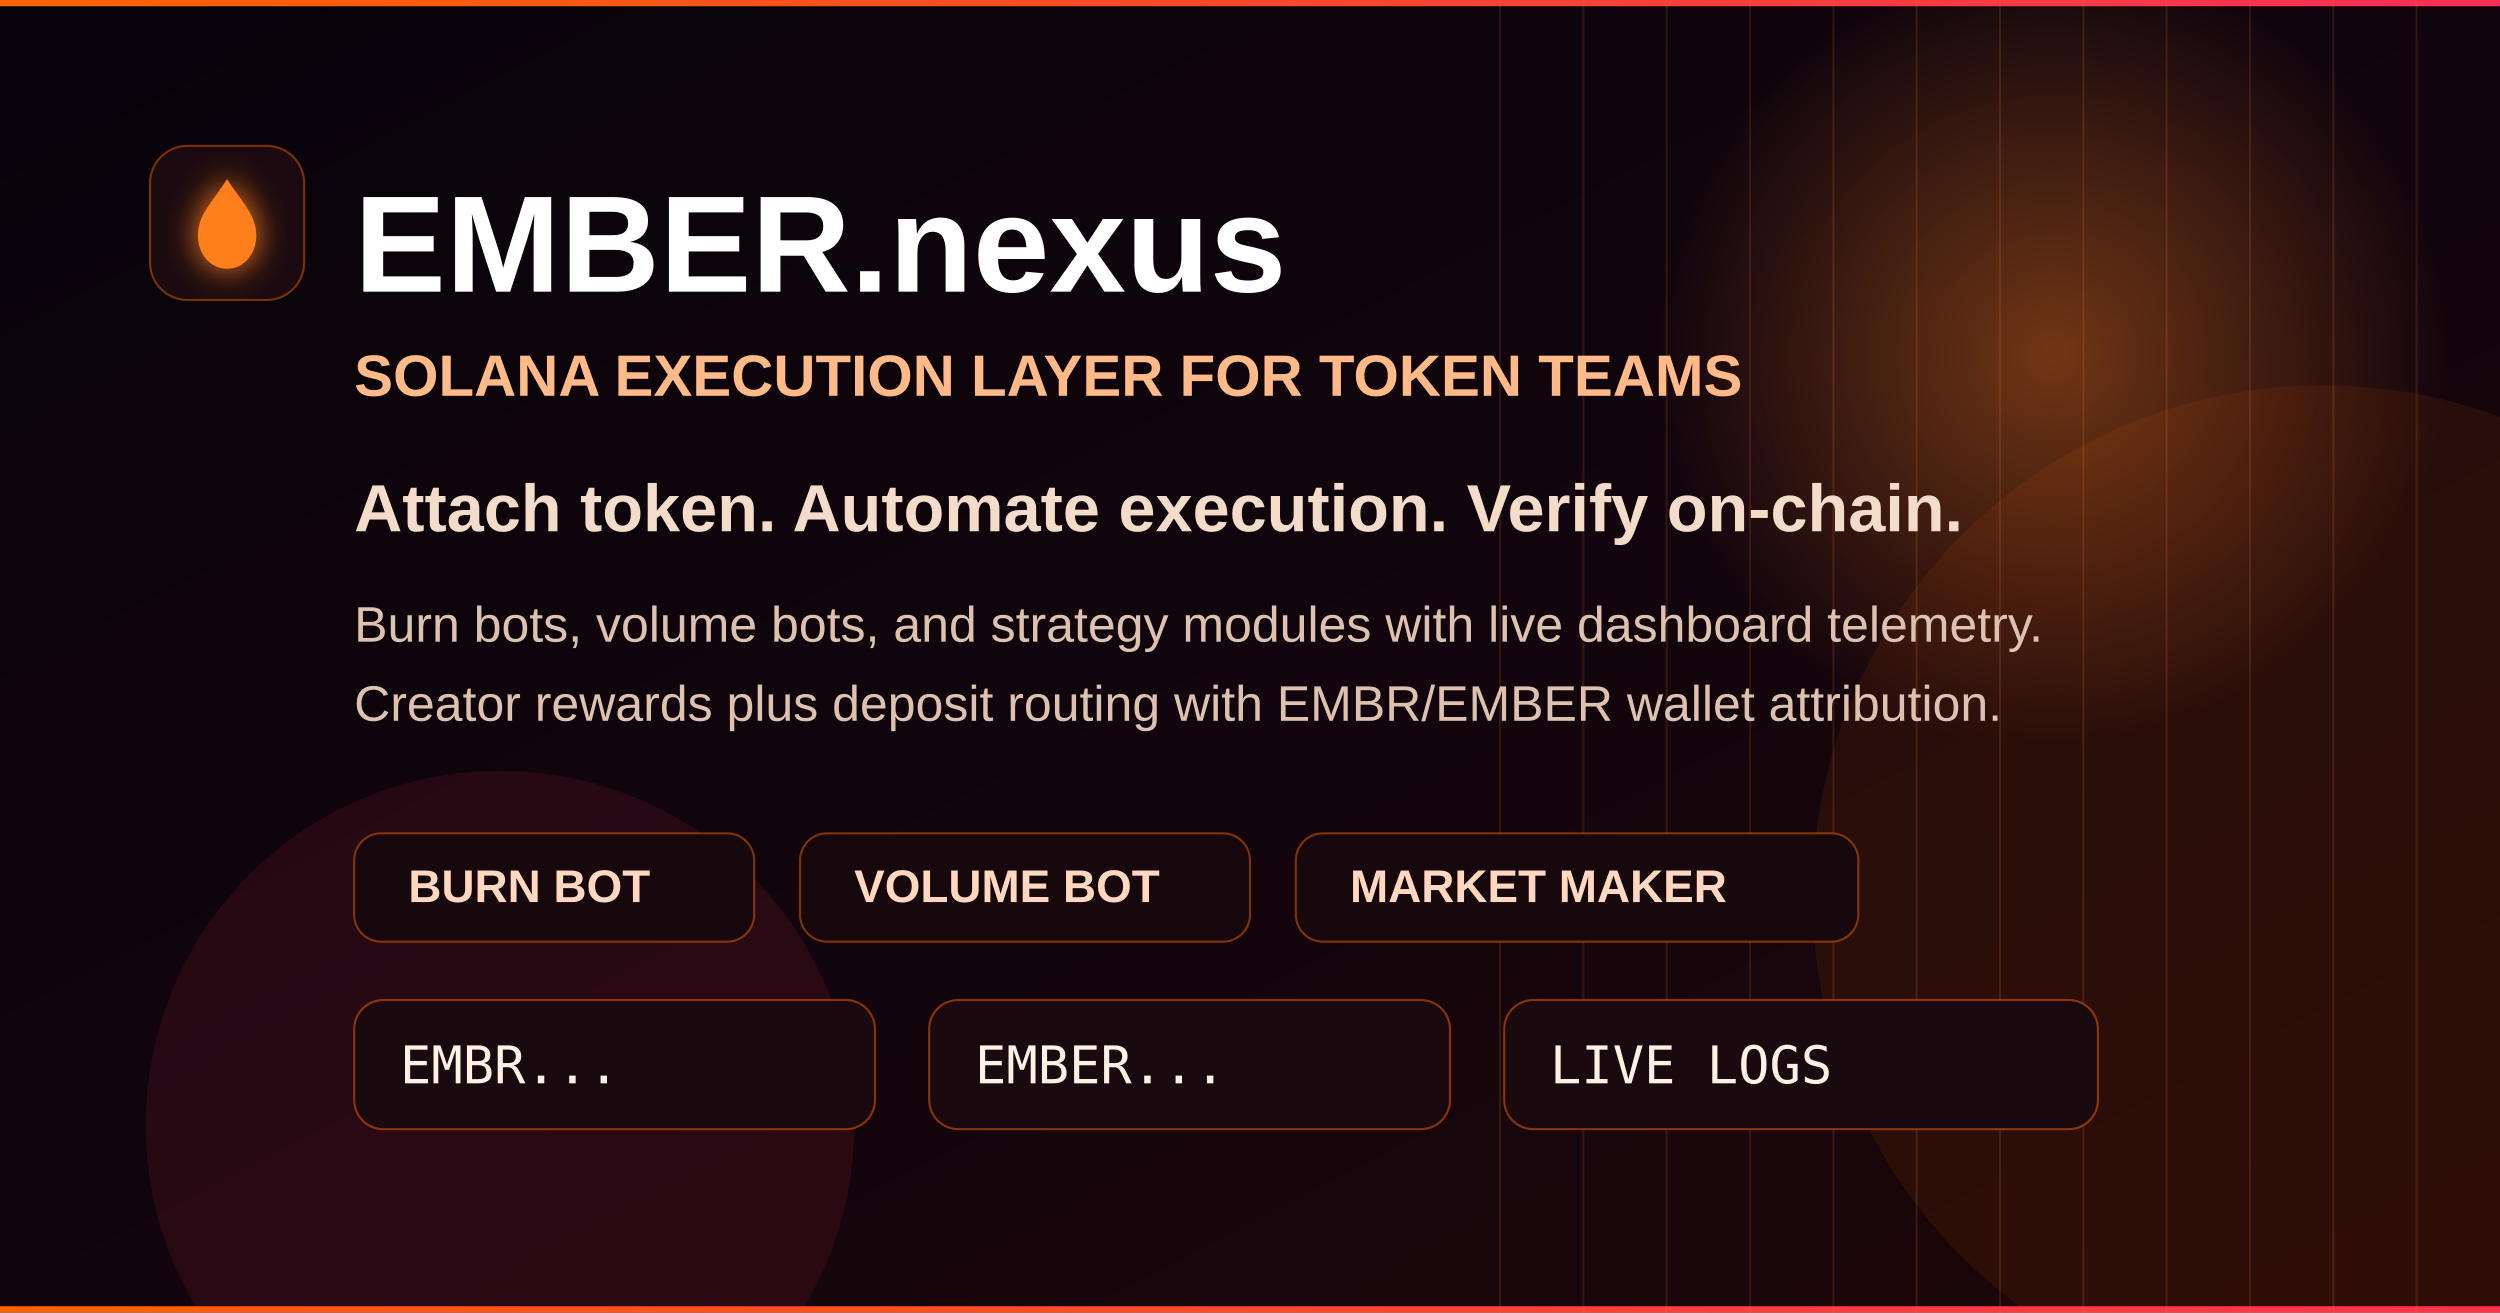
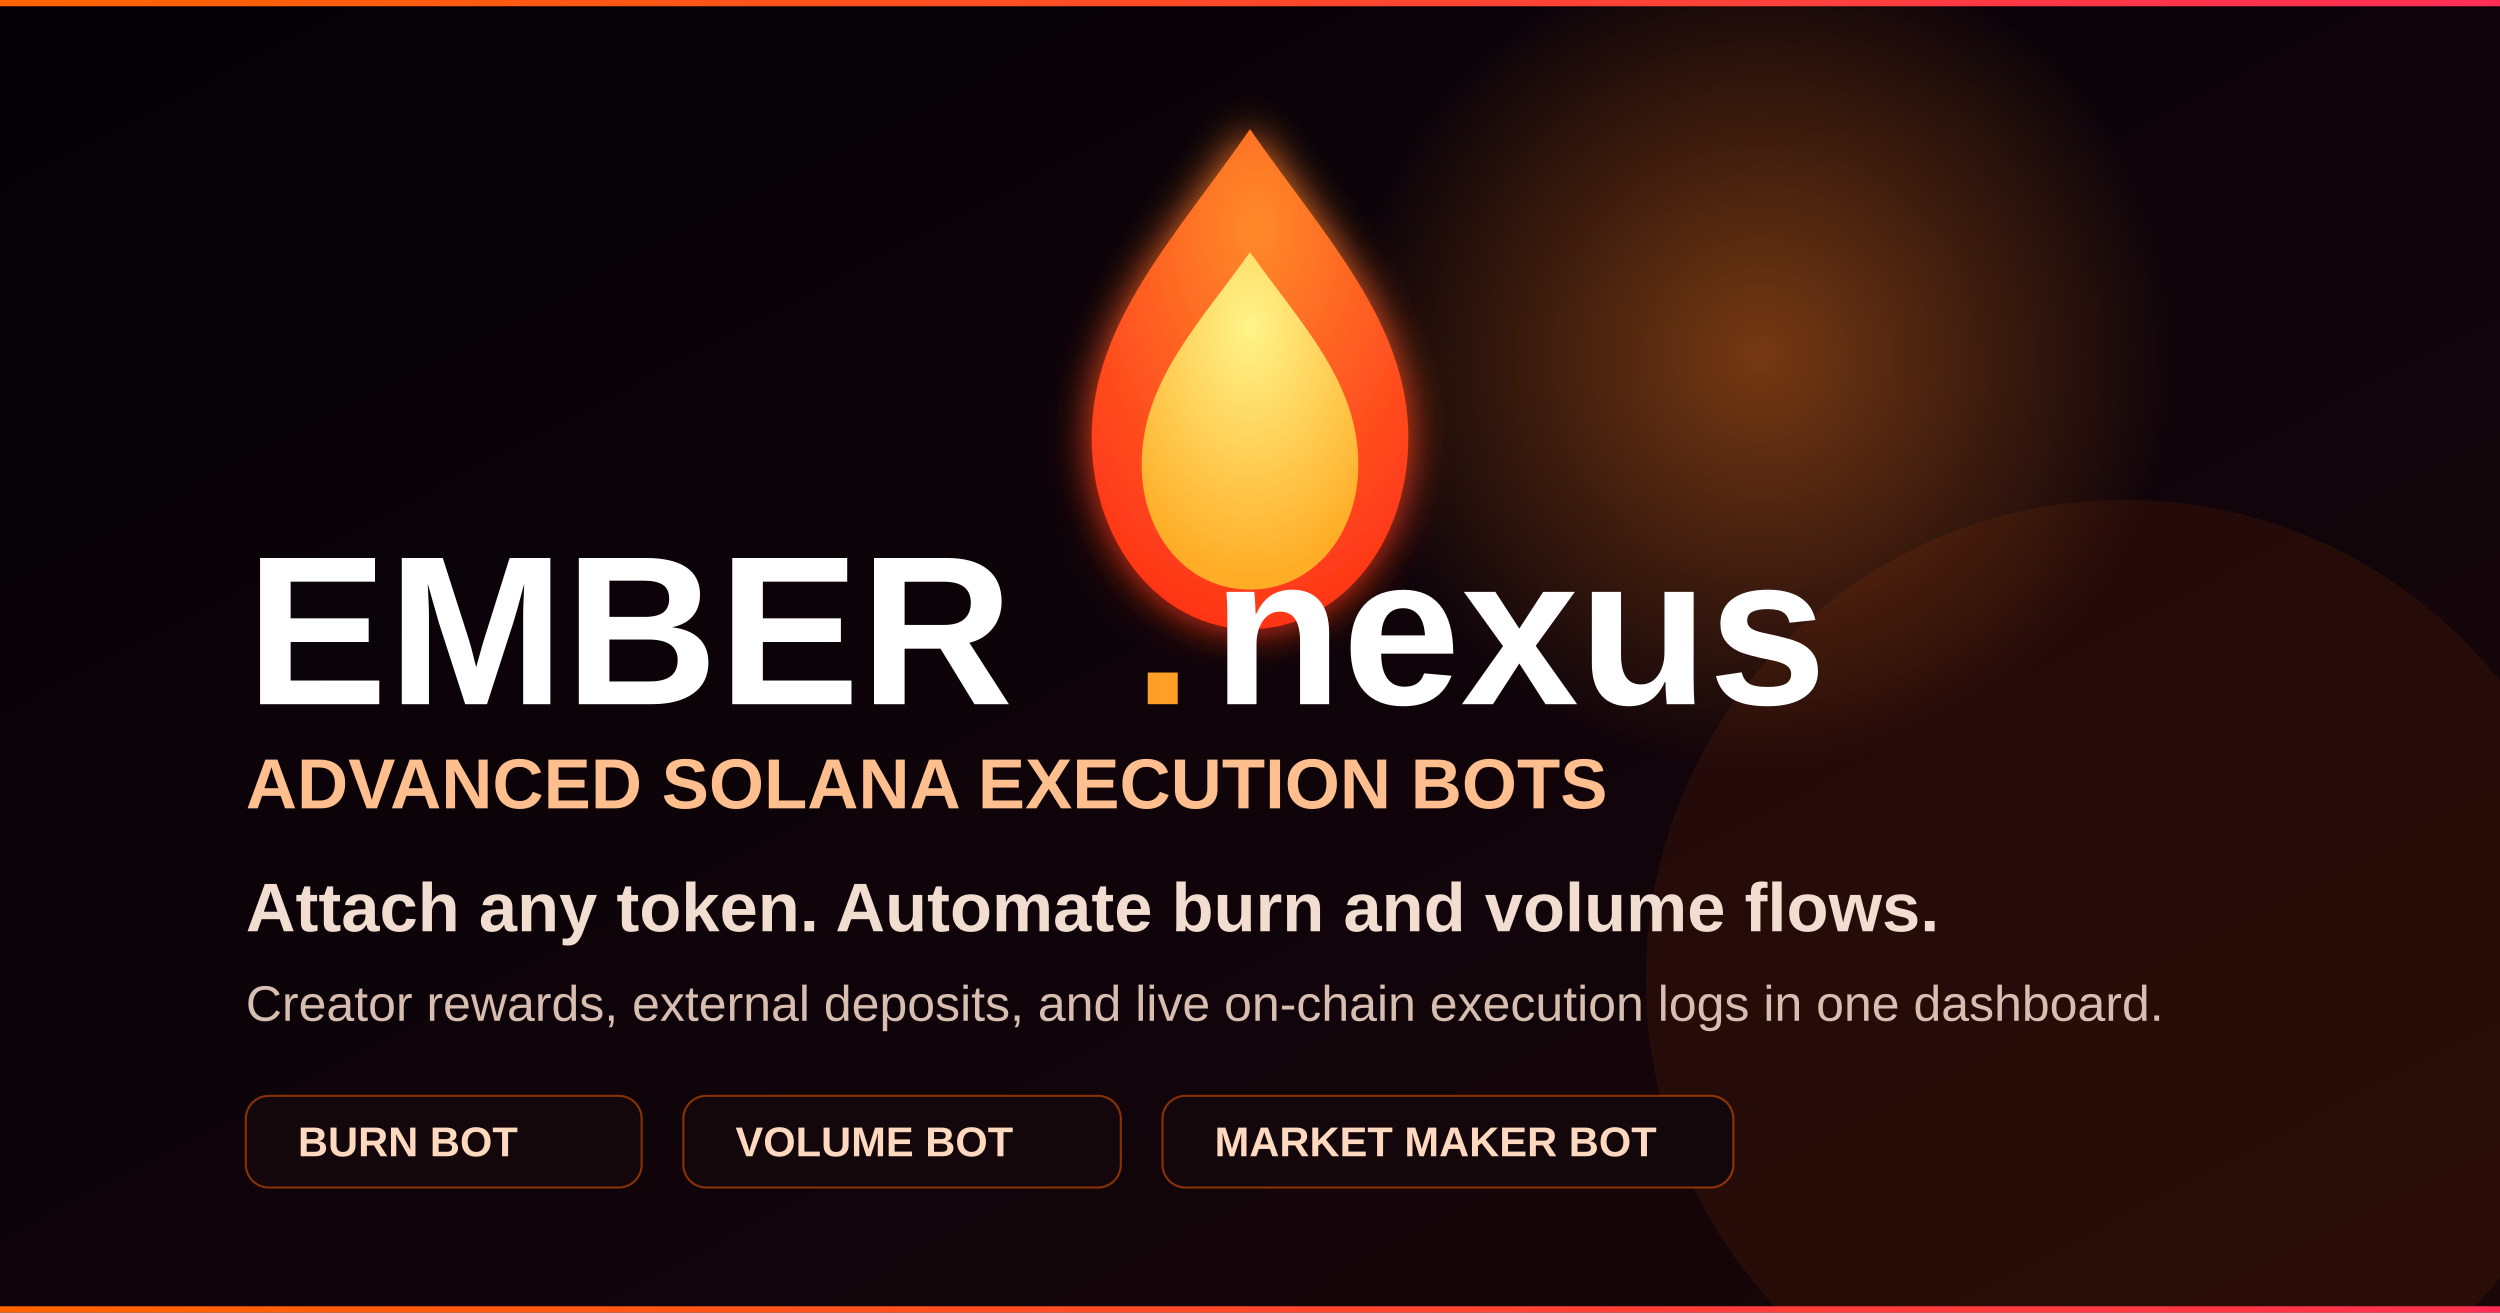
- <svg xmlns="http://www.w3.org/2000/svg" width="1200" height="630" viewBox="0 0 1200 630" role="img" aria-label="EMBER.nexus - Solana execution layer for token teams">
+ <svg xmlns="http://www.w3.org/2000/svg" width="1200" height="630" viewBox="0 0 1200 630" role="img" aria-label="EMBER.nexus - Advanced Solana execution bots">
  <defs>
    <linearGradient id="bg" x1="0" y1="0" x2="1" y2="1">
-       <stop offset="0%" stop-color="#07030a" />
-       <stop offset="52%" stop-color="#12050d" />
-       <stop offset="100%" stop-color="#1d0708" />
+       <stop offset="0%" stop-color="#040207" />
+       <stop offset="55%" stop-color="#0f040a" />
+       <stop offset="100%" stop-color="#190608" />
    </linearGradient>
    <linearGradient id="accent" x1="0" y1="0" x2="1" y2="0">
      <stop offset="0%" stop-color="#ff6400" />
      <stop offset="100%" stop-color="#ff2d55" />
    </linearGradient>
-     <radialGradient id="orb" cx="50%" cy="50%" r="50%">
-       <stop offset="0%" stop-color="#ff7f1f66" />
+     <radialGradient id="glow" cx="50%" cy="50%" r="50%">
+       <stop offset="0%" stop-color="#ff7f1f6e" />
      <stop offset="100%" stop-color="#ff7f1f00" />
    </radialGradient>
+     <radialGradient id="flameOuter" cx="52%" cy="20%" r="86%">
+       <stop offset="0%" stop-color="#ff8a2a" />
+       <stop offset="60%" stop-color="#ff4f1f" />
+       <stop offset="100%" stop-color="#ff2f16" />
+     </radialGradient>
+     <radialGradient id="flameInner" cx="50%" cy="22%" r="74%">
+       <stop offset="0%" stop-color="#fff48a" />
+       <stop offset="100%" stop-color="#ffad27" />
+     </radialGradient>
    <filter id="softGlow" x="-50%" y="-50%" width="200%" height="200%">
-       <feGaussianBlur stdDeviation="8" result="b" />
+       <feGaussianBlur stdDeviation="10" result="b" />
      <feMerge>
        <feMergeNode in="b" />
        <feMergeNode in="SourceGraphic" />
      </feMerge>
    </filter>
  </defs>
  <rect width="1200" height="630" fill="url(#bg)" />
  <rect x="0" y="0" width="1200" height="3" fill="url(#accent)" />
  <rect x="0" y="627" width="1200" height="3" fill="url(#accent)" />
-   <circle cx="985" cy="170" r="190" fill="url(#orb)" />
-   <circle cx="1115" cy="430" r="245" fill="#ff640015" />
-   <circle cx="240" cy="540" r="170" fill="#ff2d5518" />
-   <g opacity="0.13" stroke="#ff8a4a" stroke-width="1">
-     <path d="M720 0V630" />
-     <path d="M760 0V630" />
-     <path d="M800 0V630" />
-     <path d="M840 0V630" />
-     <path d="M880 0V630" />
-     <path d="M920 0V630" />
-     <path d="M960 0V630" />
-     <path d="M1000 0V630" />
-     <path d="M1040 0V630" />
-     <path d="M1080 0V630" />
-     <path d="M1120 0V630" />
-     <path d="M1160 0V630" />
+   <circle cx="845" cy="170" r="200" fill="url(#glow)" />
+   <circle cx="1020" cy="470" r="230" fill="#ff650014" />
+   <g transform="translate(522 54)">
+     <path d="M78 8c36 52 76 93 76 148 0 52-34 92-76 92s-76-40-76-92c0-55 40-96 76-148z" fill="url(#flameOuter)" filter="url(#softGlow)" />
+     <path d="M78 67c24 34 52 62 52 102 0 34-22 60-52 60s-52-26-52-60c0-40 28-68 52-102z" fill="url(#flameInner)" />
  </g>
-   <g transform="translate(72 70)">
-     <rect x="0" y="0" width="74" height="74" rx="18" fill="#1b0a10" stroke="#ff6a0070" />
-     <path d="M37 16c7 11 14 17 14 27 0 9-6 16-14 16s-14-7-14-16c0-10 7-16 14-27z" fill="#ff7f1f" filter="url(#softGlow)" />
-   </g>
-   <text x="170" y="140" fill="#ffffff" font-size="66" font-weight="800" font-family="Segoe UI, Arial, sans-serif">EMBER.nexus</text>
-   <text x="170" y="190" fill="#ffba88" font-size="28" font-weight="700" font-family="Segoe UI, Arial, sans-serif">SOLANA EXECUTION LAYER FOR TOKEN TEAMS</text>
-   <text x="170" y="255" fill="#f4dcca" font-size="32" font-weight="700" font-family="Segoe UI, Arial, sans-serif">Attach token. Automate execution. Verify on-chain.</text>
-   <text x="170" y="308" fill="#dec2b0" font-size="24" font-family="Segoe UI, Arial, sans-serif">Burn bots, volume bots, and strategy modules with live dashboard telemetry.</text>
-   <text x="170" y="346" fill="#dec2b0" font-size="24" font-family="Segoe UI, Arial, sans-serif">Creator rewards plus deposit routing with EMBR/EMBER wallet attribution.</text>
-   <g transform="translate(170 400)">
-     <rect x="0" y="0" width="192" height="52" rx="13" fill="#16080d" stroke="#ff6a0075" />
-     <text x="26" y="33" fill="#ffd8bf" font-size="22" font-weight="700" font-family="Segoe UI, Arial, sans-serif">BURN BOT</text>
-     <rect x="214" y="0" width="216" height="52" rx="13" fill="#16080d" stroke="#ff6a0075" />
-     <text x="240" y="33" fill="#ffd8bf" font-size="22" font-weight="700" font-family="Segoe UI, Arial, sans-serif">VOLUME BOT</text>
-     <rect x="452" y="0" width="270" height="52" rx="13" fill="#16080d" stroke="#ff6a0075" />
-     <text x="478" y="33" fill="#ffd8bf" font-size="22" font-weight="700" font-family="Segoe UI, Arial, sans-serif">MARKET MAKER</text>
-   </g>
-   <g transform="translate(170 480)">
-     <rect x="0" y="0" width="250" height="62" rx="14" fill="#1a0a10" stroke="#ff5f007f" />
-     <text x="22" y="40" fill="#fff1e4" font-size="25" font-family="Consolas, Menlo, monospace">EMBR...</text>
-     <rect x="276" y="0" width="250" height="62" rx="14" fill="#1a0a10" stroke="#ff5f007f" />
-     <text x="298" y="40" fill="#fff1e4" font-size="25" font-family="Consolas, Menlo, monospace">EMBER...</text>
-     <rect x="552" y="0" width="285" height="62" rx="14" fill="#1a0a10" stroke="#ff5f007f" />
-     <text x="574" y="40" fill="#fff1e4" font-size="25" font-family="Consolas, Menlo, monospace">LIVE LOGS</text>
+   <text x="118" y="338" fill="#ffffff" font-size="102" font-weight="800" font-family="Segoe UI, Arial, sans-serif">EMBER</text>
+   <text x="544" y="338" fill="#ff9f25" font-size="102" font-weight="800" font-family="Segoe UI, Arial, sans-serif">.</text>
+   <text x="582" y="338" fill="#ffffff" font-size="102" font-weight="700" font-family="Segoe UI, Arial, sans-serif">nexus</text>
+   <text x="118" y="388" fill="#ffbe8d" font-size="34" font-weight="700" font-family="Segoe UI, Arial, sans-serif">ADVANCED SOLANA EXECUTION BOTS</text>
+   <text x="118" y="447" fill="#f2ddd1" font-size="33" font-weight="700" font-family="Segoe UI, Arial, sans-serif">Attach any token. Automate burn and volume flows.</text>
+   <text x="118" y="490" fill="#d7beb1" font-size="24" font-family="Segoe UI, Arial, sans-serif">Creator rewards, external deposits, and live on-chain execution logs in one dashboard.</text>
+   <g transform="translate(118 526)">
+     <rect x="0" y="0" width="190" height="44" rx="11" fill="#13070b" stroke="#ff5f0080" />
+     <text x="25" y="29" fill="#ffd9bf" font-size="20" font-weight="700" font-family="Segoe UI, Arial, sans-serif">BURN BOT</text>
+     <rect x="210" y="0" width="210" height="44" rx="11" fill="#13070b" stroke="#ff5f0080" />
+     <text x="235" y="29" fill="#ffd9bf" font-size="20" font-weight="700" font-family="Segoe UI, Arial, sans-serif">VOLUME BOT</text>
+     <rect x="440" y="0" width="274" height="44" rx="11" fill="#13070b" stroke="#ff5f0080" />
+     <text x="465" y="29" fill="#ffd9bf" font-size="20" font-weight="700" font-family="Segoe UI, Arial, sans-serif">MARKET MAKER BOT</text>
  </g>
</svg>
